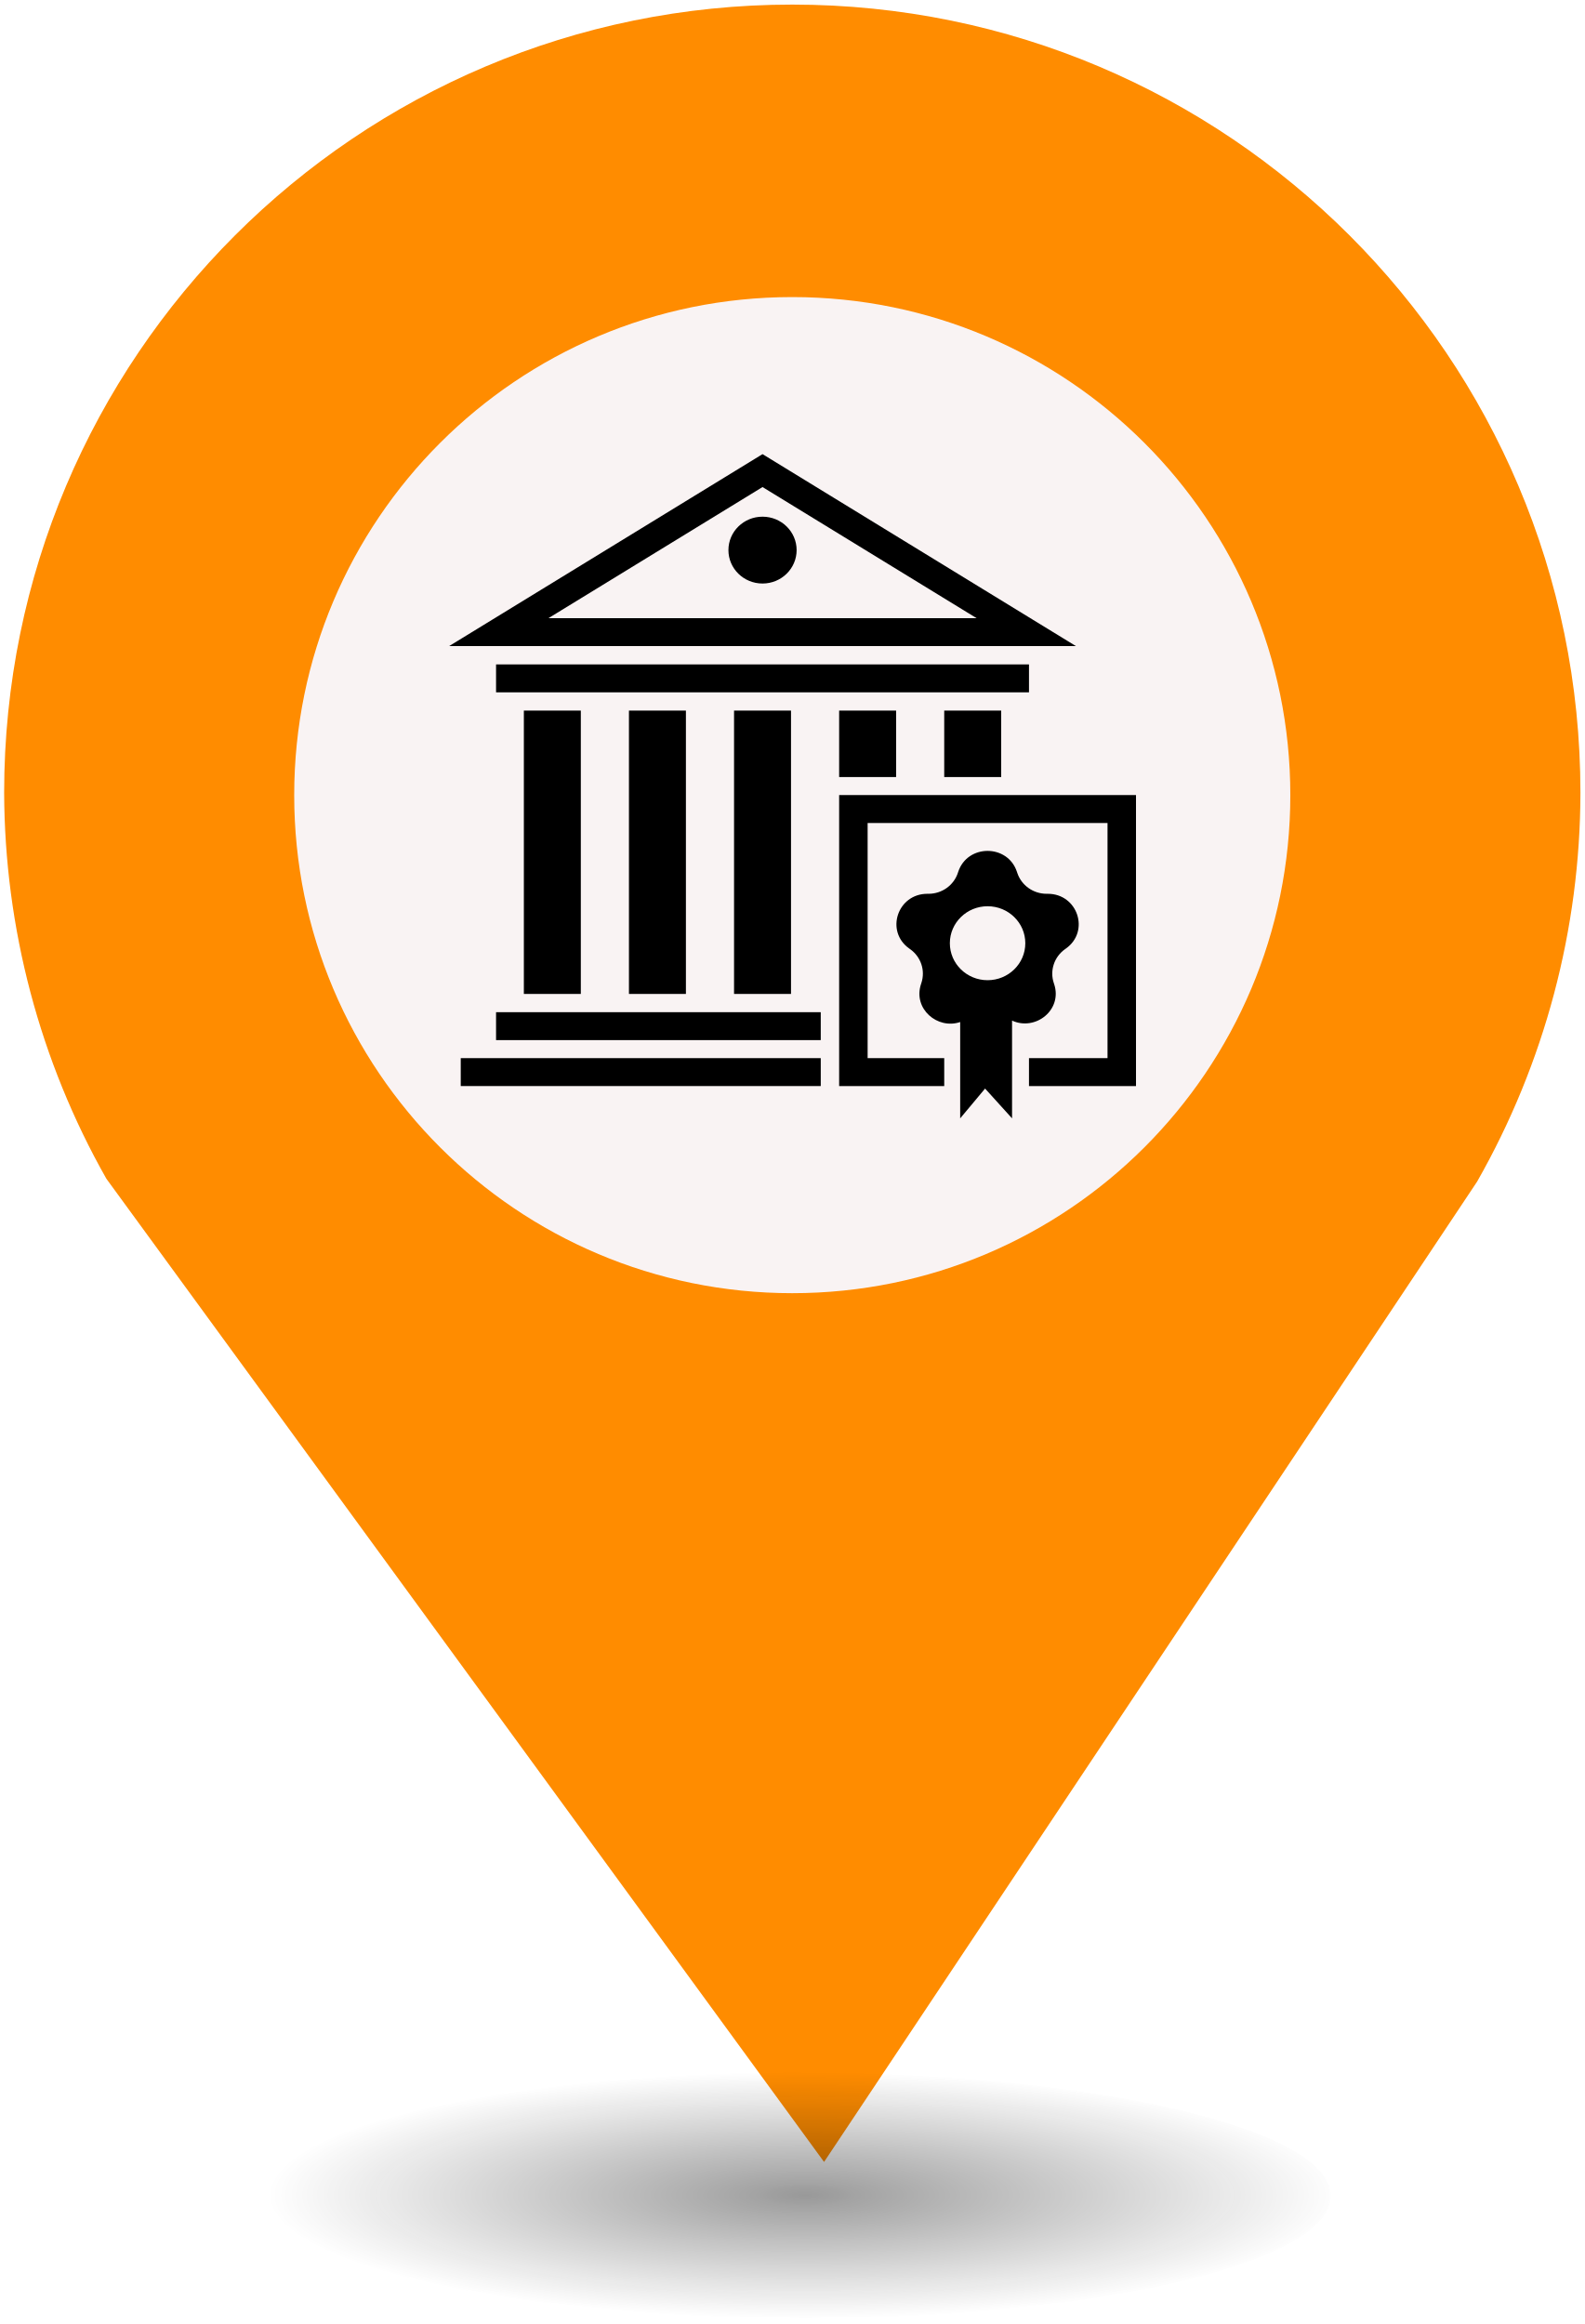
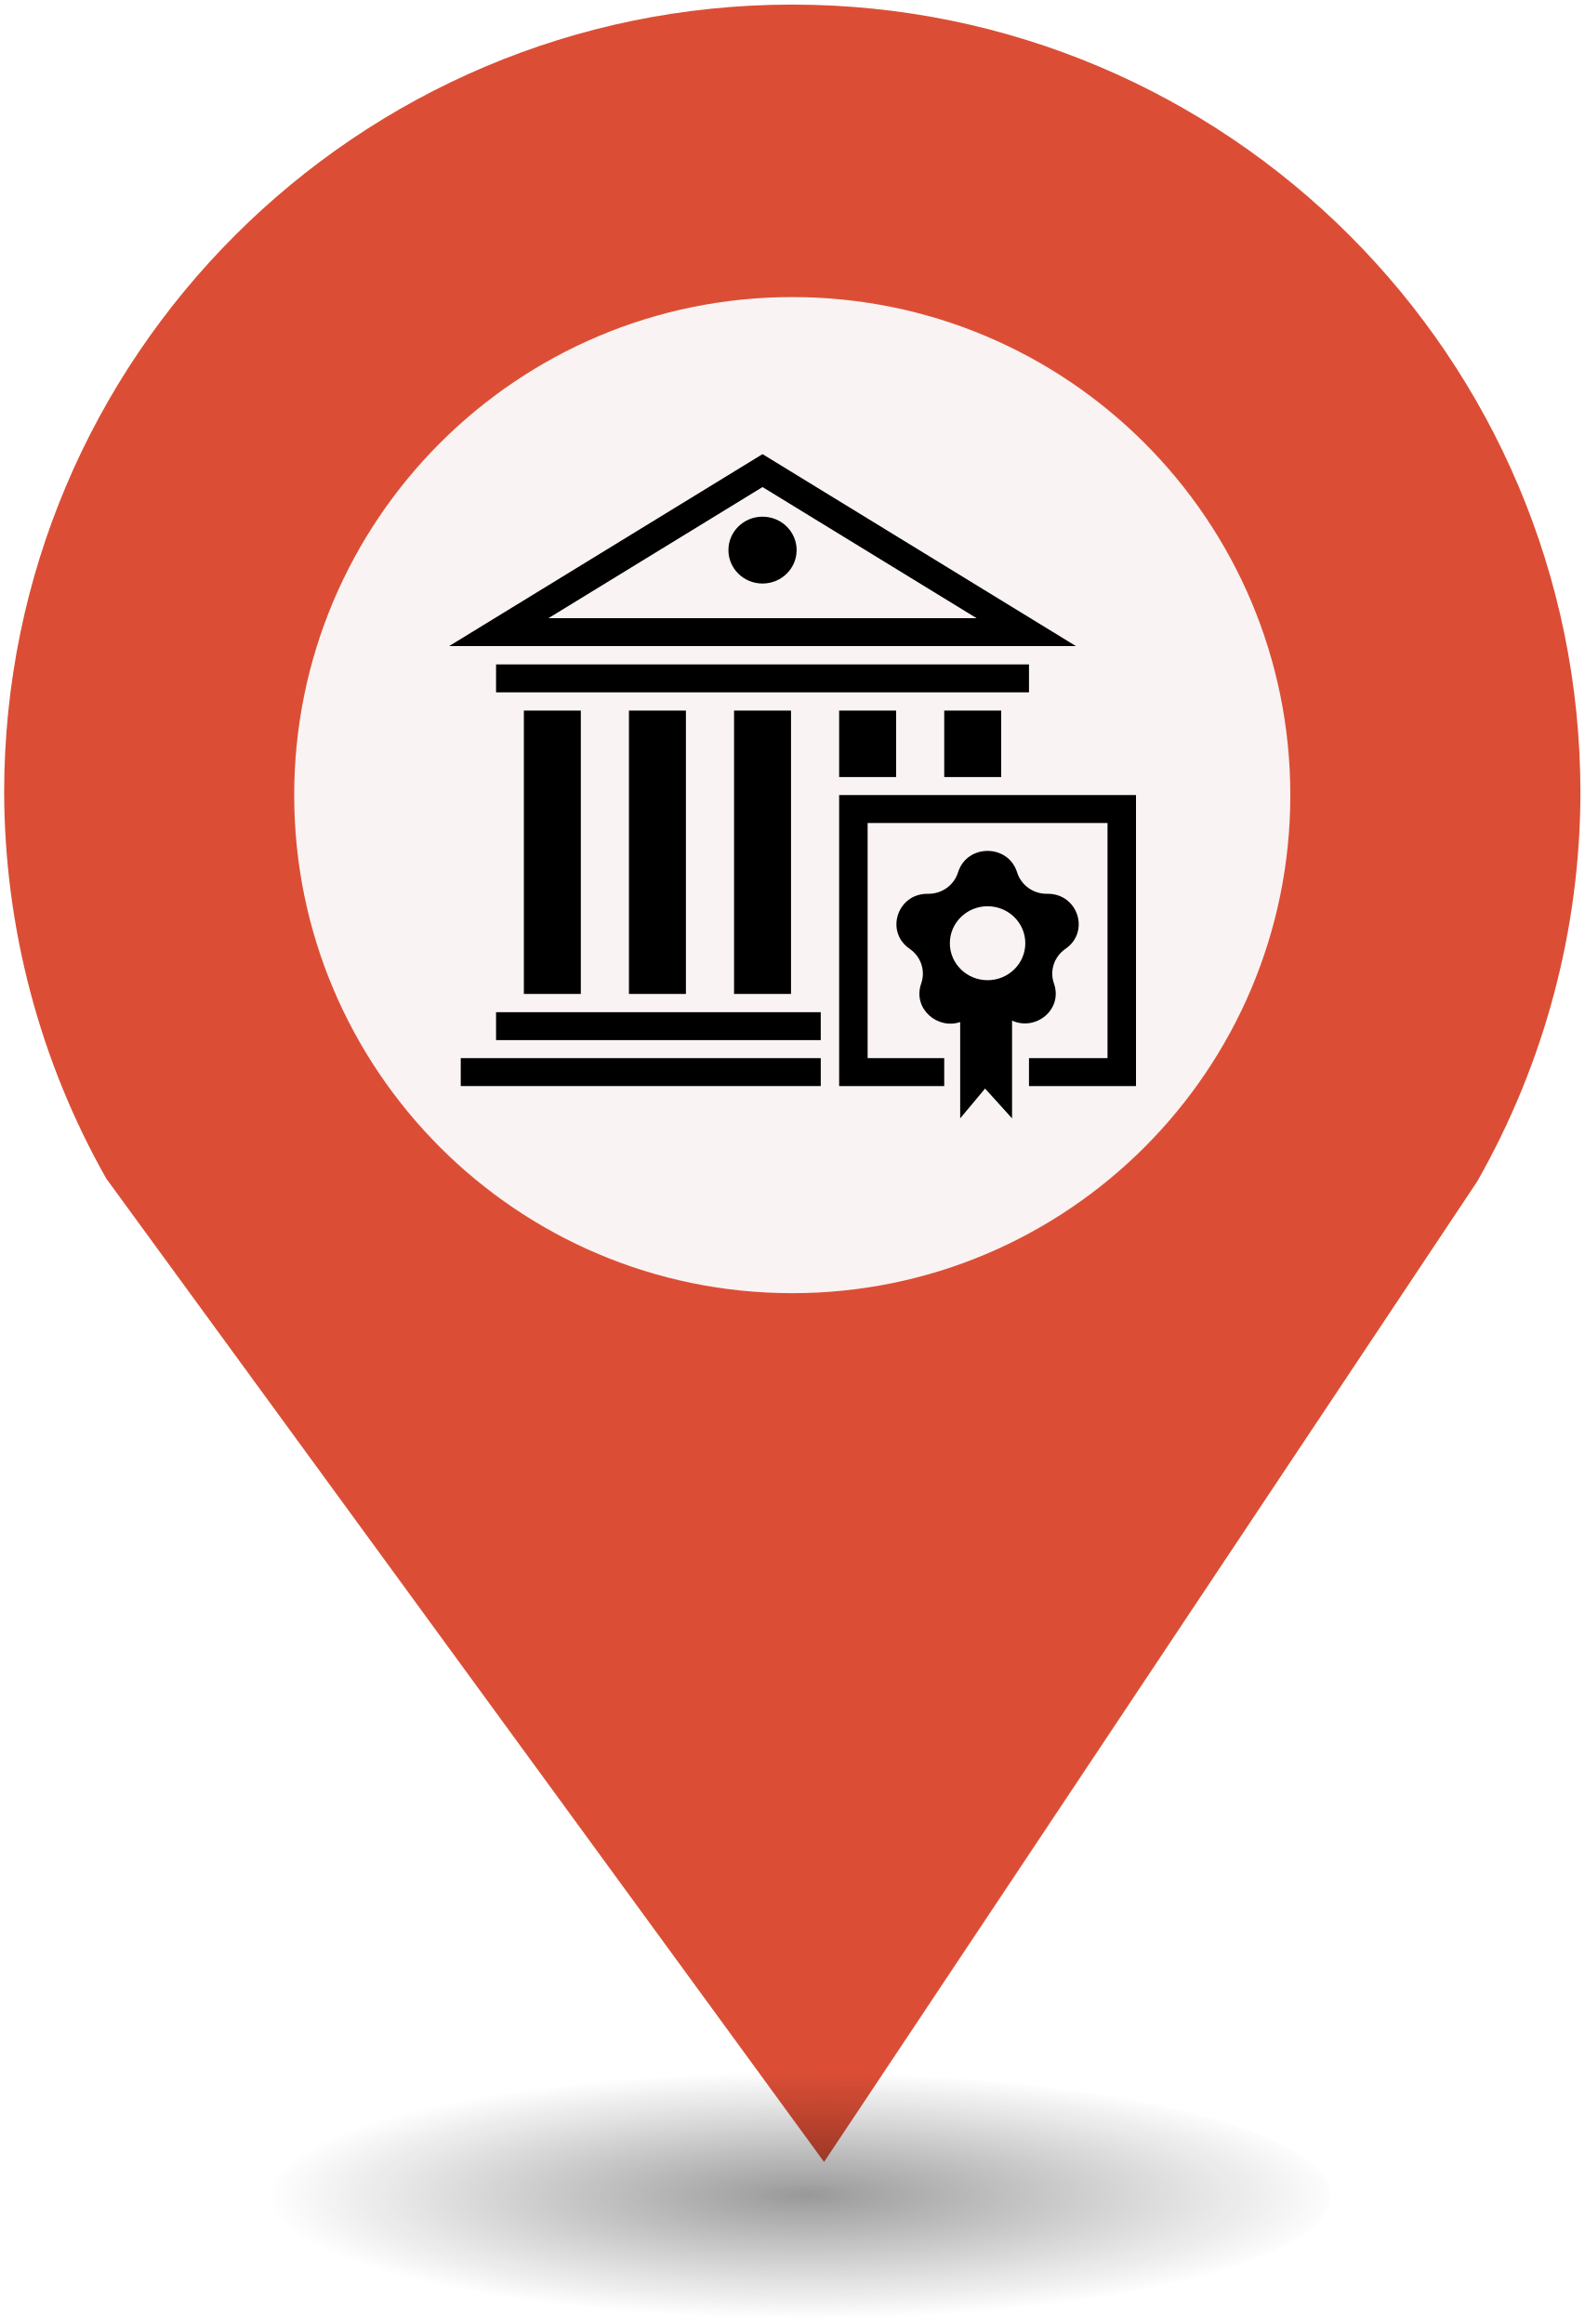
<svg xmlns="http://www.w3.org/2000/svg" height="44px" width="30px" version="1.1" viewBox="0 0 29.989 43.988" id="svg16">
  <defs id="defs7">
    <radialGradient id="a" gradientUnits="userSpaceOnUse" cy="127.6" cx="-42.75" gradientTransform="matrix(4.274964,0,0,0.98163,197.9983,-82.0888)" r="2.384">
      <stop stop-color="#010101" offset="0" id="stop2" />
      <stop stop-opacity="0" stop-color="#090909" offset="1" id="stop4" />
    </radialGradient>
  </defs>
  <g id="g26" transform="translate(-2.0760358e-7,-1.618116)">
-     <path style="fill:#FF8C00;stroke-width:4.275" id="path9" d="m 14.994,1.705 c -8.239,0 -14.917,6.678 -14.917,14.917 0.009,2.562 0.673,5.079 1.935,7.307 L 15.596,42.539 27.956,23.984 c 1.278,-2.244 1.952,-4.78 1.956,-7.362 C 29.911,8.383 23.233,1.705 14.994,1.705 Z" />
+     <path style="fill:#db4e35;stroke-width:4.275" id="path9" d="m 14.994,1.705 c -8.239,0 -14.917,6.678 -14.917,14.917 0.009,2.562 0.673,5.079 1.935,7.307 L 15.596,42.539 27.956,23.984 c 1.278,-2.244 1.952,-4.78 1.956,-7.362 C 29.911,8.383 23.233,1.705 14.994,1.705 Z" />
    <circle style="fill:#f9f3f3;stroke-width:4.275" id="circle11" r="9.427" cx="14.994" cy="16.668" />
    <ellipse style="opacity:0.4;fill:url(#a);stroke-width:4.275" id="ellipse13" cx="14.994" cy="43.18" ry="2.339" rx="10.193" />
    <rect style="fill:none;stroke-width:4.275" x="8.259" y="9.828" width="13.472" height="13.369" ry="0" rx="0" id="replace" />
    <svg version="1.1" x="8.5" y="10" viewBox="-120 78.1 76.235 73.726" xml:space="preserve" id="svg2" width="13" height="13">
      <defs id="defs16" />
      <g id="g3032" transform="translate(-139.783,92.73336)">
        <g id="g3082" transform="translate(-11.77845,-19.68168)">
          <g id="g3297" transform="translate(113.3553,48.84068)">
            <g id="g3451" transform="translate(-110.3502,-41.10602)">
              <g id="g3508" transform="translate(37.66162,37.80148)">
                <g id="g3556" transform="translate(-33.17371,-53.55749)">
                  <g id="g3600" transform="translate(1.643744,2.333798)">
                    <g id="g3673" transform="translate(3.13268,-1.925988)">
                      <g id="g3728" transform="translate(16.15499,5.080178)">
                        <g id="g3774" transform="matrix(1.30621,0,0,1.150608,-1.242314,14.17761)">
                          <g id="g3814" transform="matrix(0.7655736,0,0,0.8691062,-9.608837,-25.571)">
                            <g id="g3898" transform="translate(-253.2331,-590.3968)">
                              <g id="g4071" transform="translate(255.7469,596.0185)">
                                <g id="g4160" transform="translate(-2.983086,2.441076)">
                                  <g id="g4272" transform="matrix(0.8780955,0,0,0.8606777,11.54648,7.069049)">
                                    <path id="path4238" d="M 46.276,13.185 73.332,30.092 H 19.22 L 46.276,13.185 m 0,-4.245 -39.61,24.752 H 85.887 L 46.276,8.94 l 0,0 z" />
                                    <rect id="rect4240" height="36.541" width="7.2" y="42.013" x="16.108" />
                                    <rect id="rect4242" height="36.541" width="7.2" y="42.013" x="29.392" />
                                    <rect id="rect4244" height="36.541" width="7.2" y="42.013" x="42.677" />
                                    <rect id="rect4246" height="3.6" width="67.364" y="36.058" x="12.594" />
                                    <circle id="circle4248" r="4.31" cy="21.316" cx="46.276" d="m 50.586,21.316 c 0,2.38 -1.93,4.31 -4.31,4.31 -2.38,0 -4.31,-1.93 -4.31,-4.31 0,-2.38 1.93,-4.31 4.31,-4.31 2.38,0 4.31,1.93 4.31,4.31 z" />
                                    <rect id="rect4250" height="8.57" width="7.2" y="42.013" x="69.244" />
                                    <rect id="rect4252" height="8.57" width="7.2" y="42.013" x="55.961" />
                                    <rect id="rect4254" height="3.6" width="41.041" y="80.909" x="12.594" />
                                    <rect id="rect4256" height="3.6" width="45.505" y="86.834" x="8.131" />
                                    <polygon id="polygon4258" points="79.958,86.834 79.958,90.434 93.485,90.434 93.485,52.908 55.961,52.908 55.961,90.434 69.244,90.434 69.244,86.834 59.561,86.834 59.561,56.508 89.885,56.508 89.885,86.834 " />
                                    <path id="path4260" d="m 82.337,65.64 h -0.149 c -1.69,0 -3.187,-1.088 -3.709,-2.695 l -0.047,-0.143 c -1.167,-3.593 -6.25,-3.593 -7.418,0 l -0.046,0.143 c -0.522,1.607 -2.019,2.695 -3.709,2.695 H 67.11 c -3.778,0 -5.349,4.834 -2.293,7.055 l 0.122,0.088 c 1.367,0.993 1.939,2.753 1.416,4.36 l -0.046,0.143 c -1.038,3.195 2.096,5.888 4.952,4.89 V 94.6 l 3.147,-3.843 3.41,3.843 V 81.99 c 2.947,1.388 6.404,-1.369 5.321,-4.704 l -0.047,-0.143 c -0.522,-1.607 0.05,-3.367 1.418,-4.36 l 0.12,-0.088 c 3.056,-2.22 1.486,-7.055 -2.293,-7.055 z m -7.613,11.143 c -2.634,0 -4.769,-2.135 -4.769,-4.769 0,-2.634 2.135,-4.769 4.769,-4.769 2.633,0 4.769,2.135 4.769,4.769 0,2.634 -2.136,4.769 -4.769,4.769 z" />
                                  </g>
                                </g>
                              </g>
                            </g>
                          </g>
                        </g>
                      </g>
                    </g>
                  </g>
                </g>
              </g>
            </g>
          </g>
        </g>
      </g>
    </svg>
  </g>
</svg>
